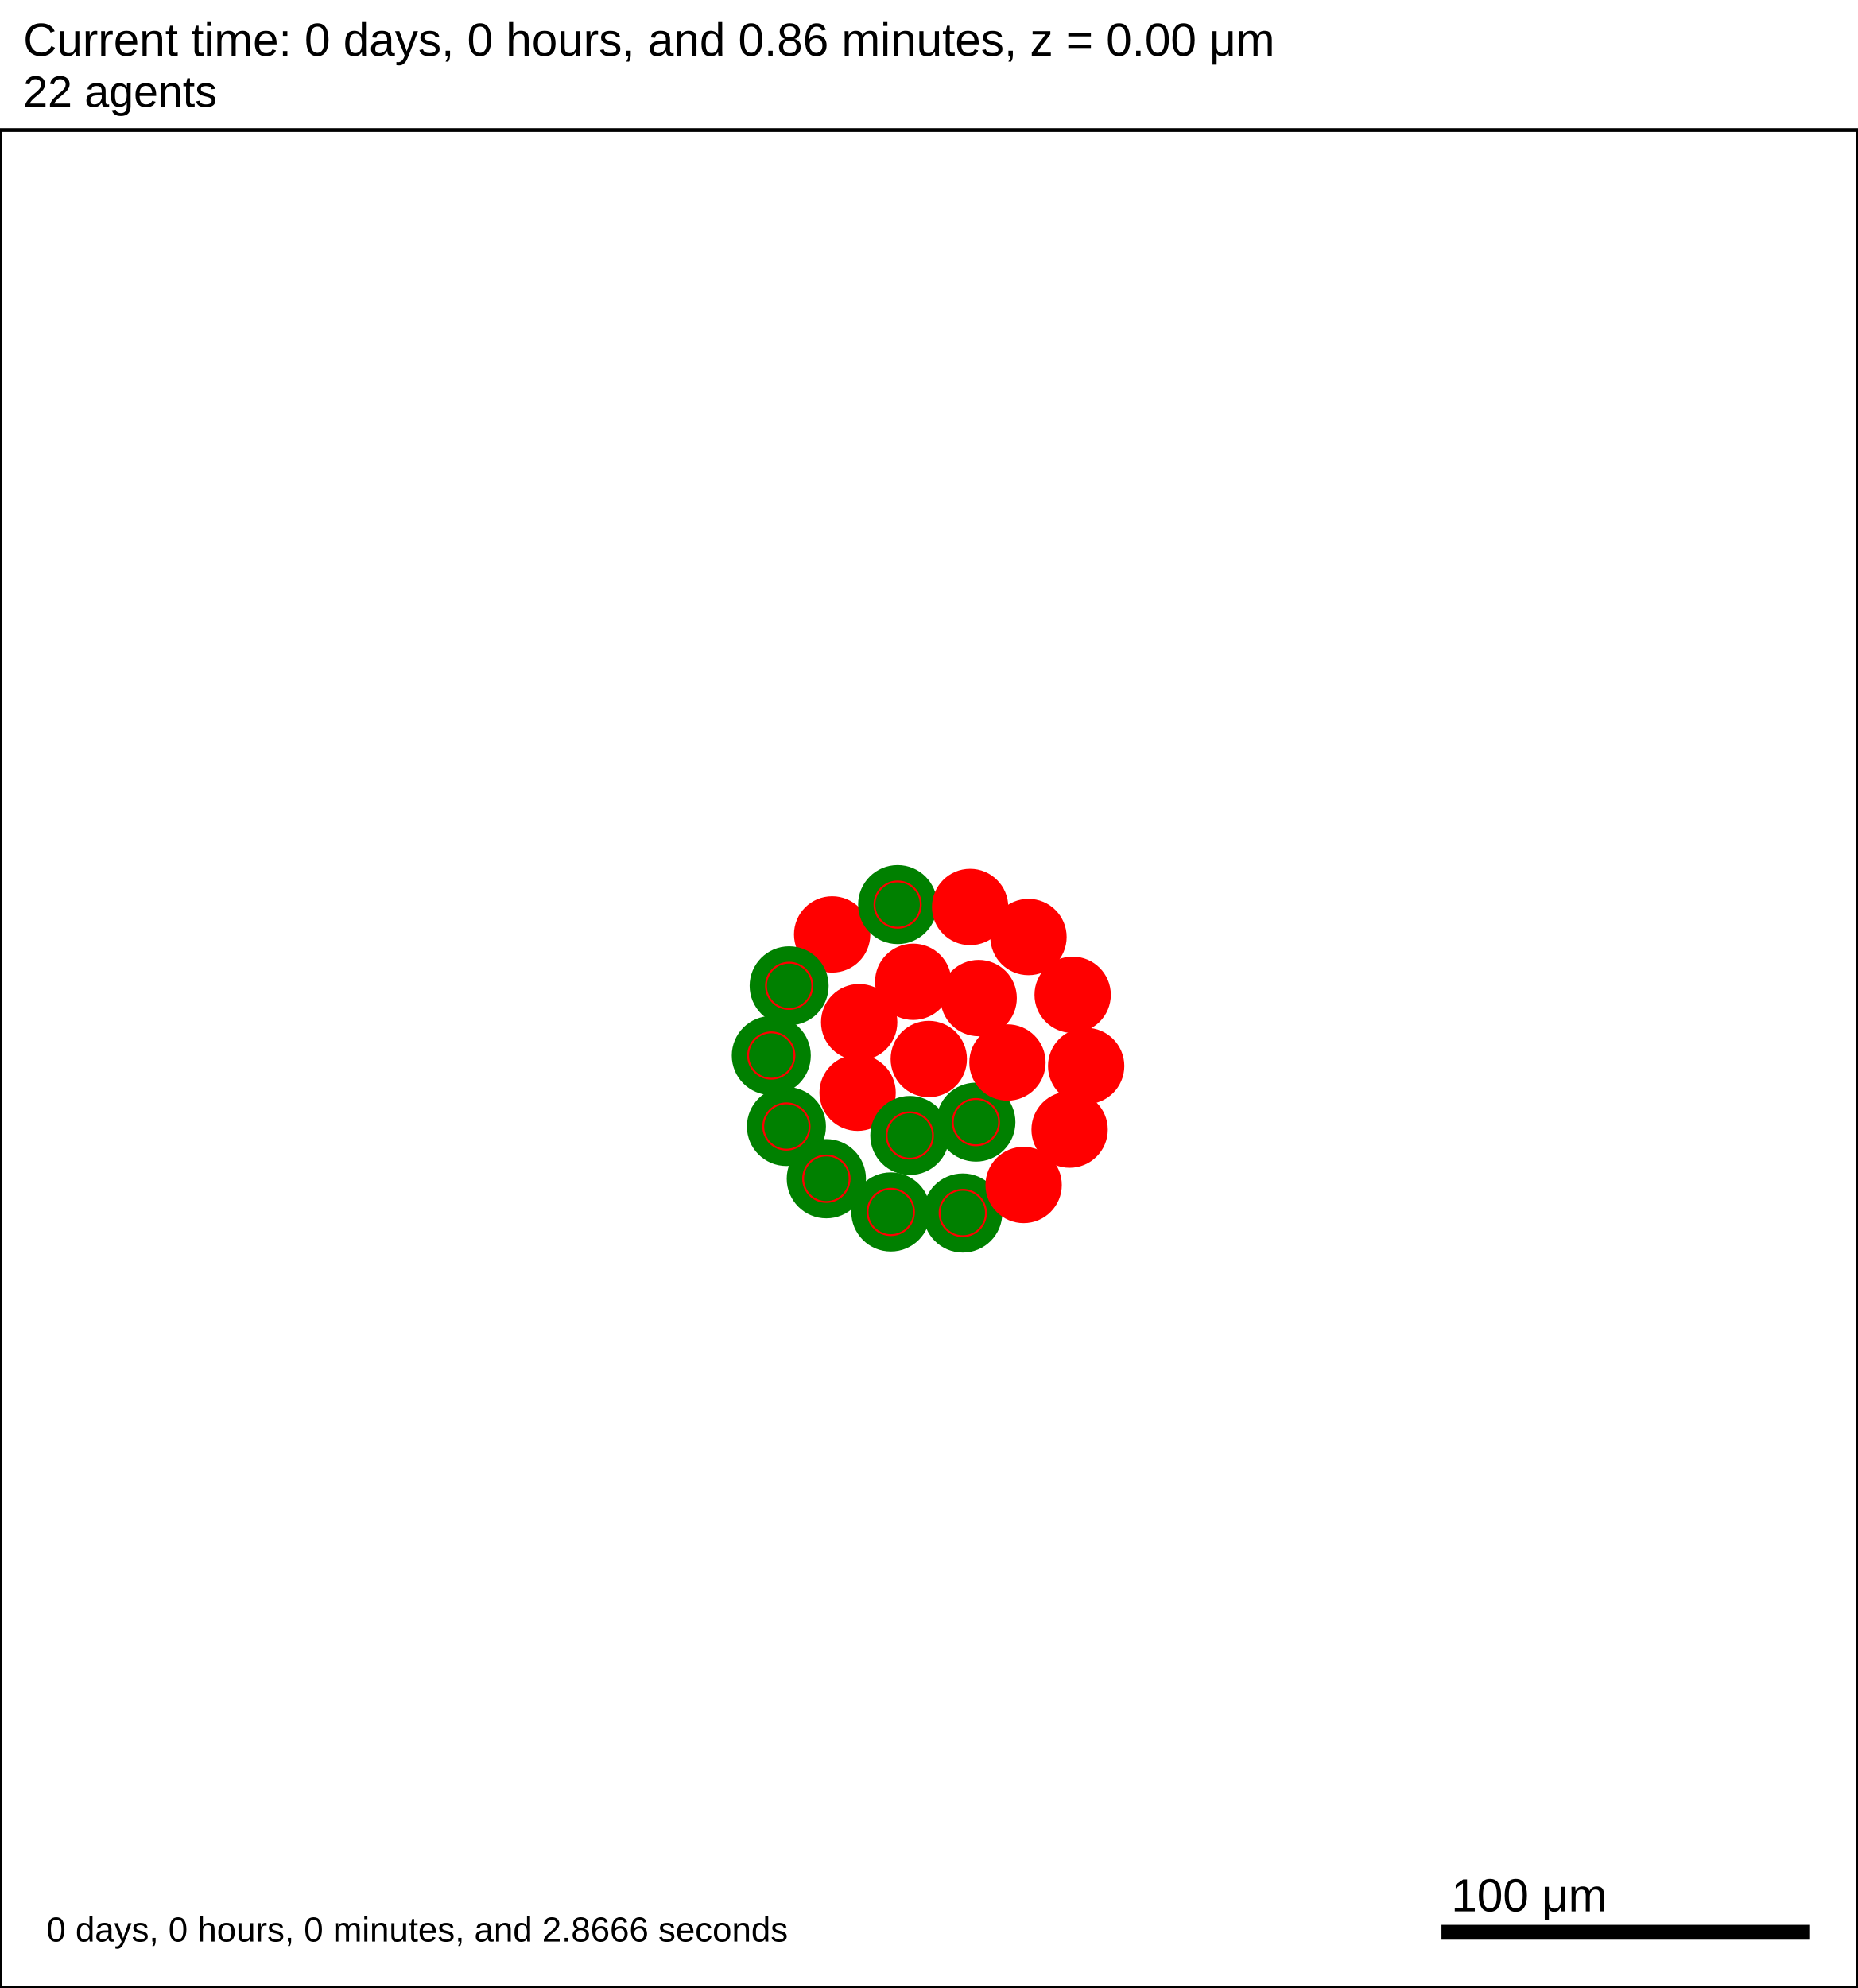
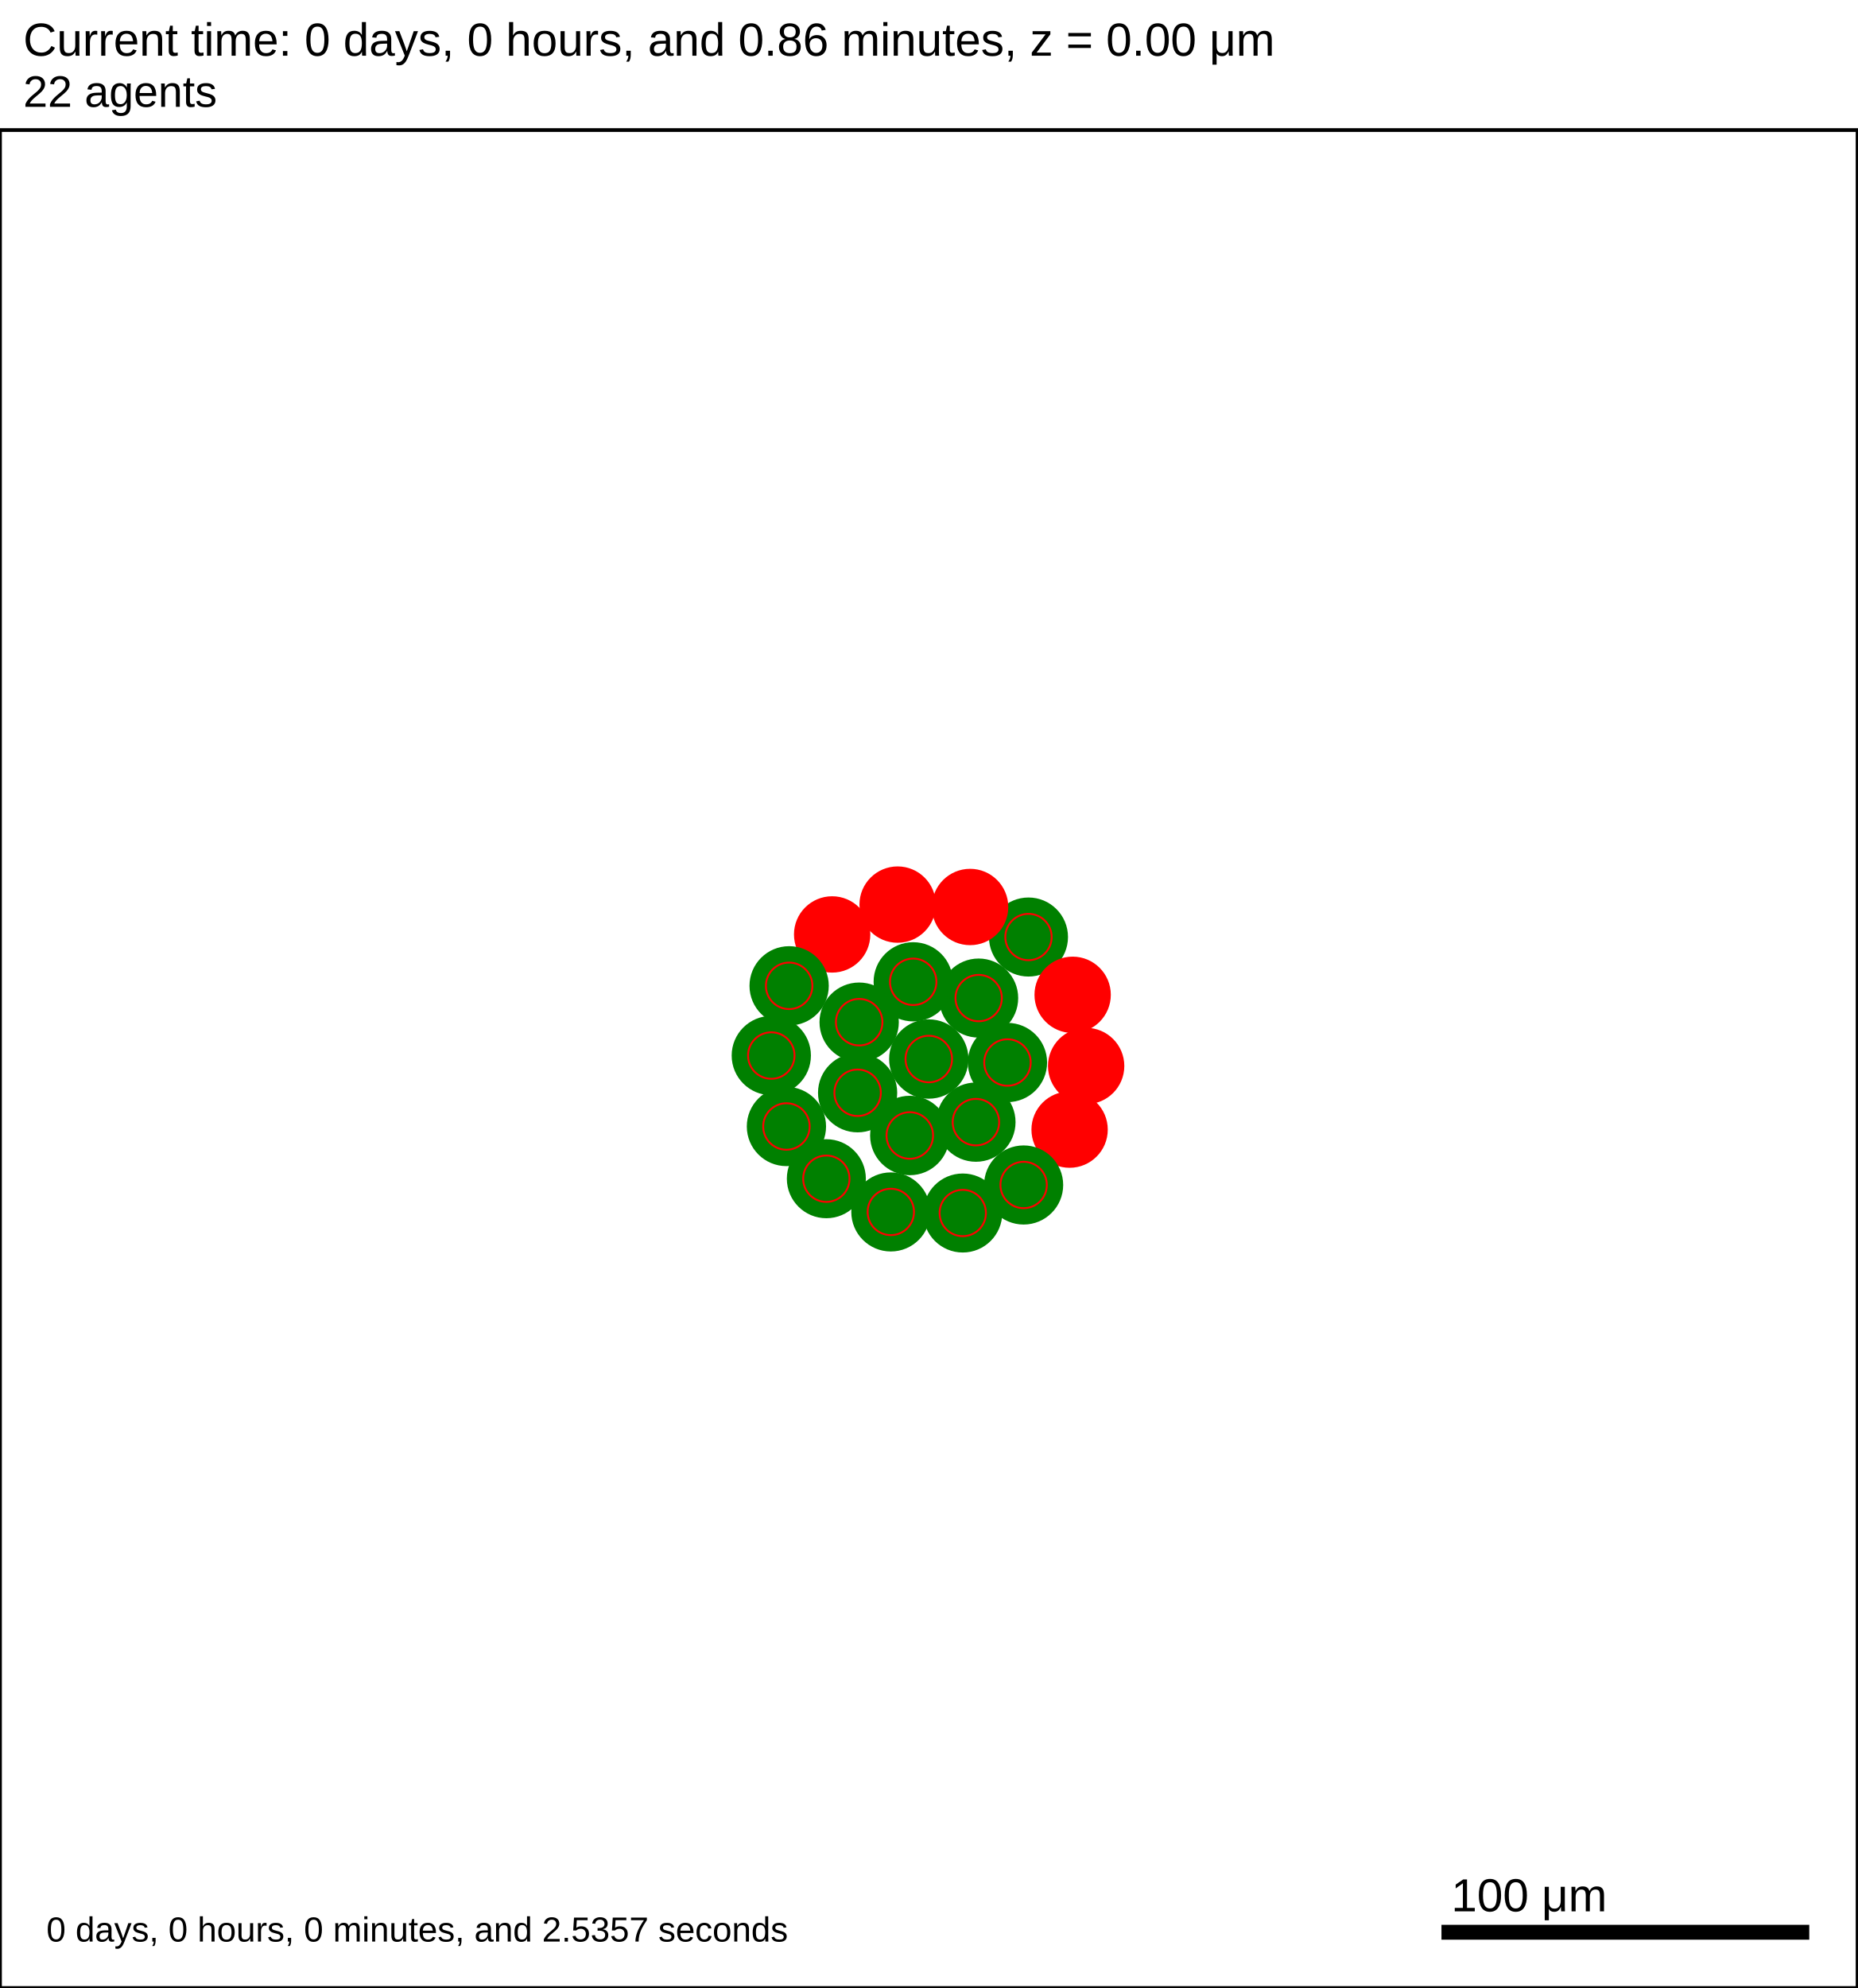
<svg xmlns="http://www.w3.org/2000/svg" version="1.1" width="500" height="535" id="svg2">
  <rect x="0" y="0" width="500" height="535" stroke-width="1" stroke="white" fill="white" />
  <text x="6.25" y="15" font-family="Arial" font-size="12.5" fill="black">
   Current time: 0 days, 0 hours, and 0.86 minutes, z = 0.00 μm
  </text>
  <text x="6.25" y="28.75" font-family="Arial" font-size="11.875" fill="black">
   22 agents
  </text>
  <g id="tissue" transform="translate(0,535) scale(1,-1)">
    <g id="ECM">
  </g>
    <g id="cells">
      <g id="cell0">
-         <circle cx="250" cy="250" r="10.023" stroke-width="0.5" stroke="red" fill="red" />
-         <circle cx="250" cy="250" r="6.018" stroke-width="0.5" stroke="red" fill="red" />
+         <circle cx="250" cy="250" r="10.428" stroke-width="0.5" stroke="green" fill="green" />
+         <circle cx="250" cy="250" r="6.262" stroke-width="0.5" stroke="red" fill="green" />
      </g>
      <g id="cell1">
-         <circle cx="230.842" cy="240.923" r="10.023" stroke-width="0.5" stroke="red" fill="red" />
-         <circle cx="230.842" cy="240.923" r="6.018" stroke-width="0.5" stroke="red" fill="red" />
+         <circle cx="230.842" cy="240.923" r="10.408" stroke-width="0.5" stroke="green" fill="green" />
+         <circle cx="230.842" cy="240.923" r="6.25" stroke-width="0.5" stroke="red" fill="green" />
      </g>
      <g id="cell2">
-         <circle cx="263.426" cy="266.406" r="10.023" stroke-width="0.5" stroke="red" fill="red" />
-         <circle cx="263.426" cy="266.406" r="6.018" stroke-width="0.5" stroke="red" fill="red" />
+         <circle cx="263.426" cy="266.406" r="10.391" stroke-width="0.5" stroke="green" fill="green" />
+         <circle cx="263.426" cy="266.406" r="6.239" stroke-width="0.5" stroke="red" fill="green" />
      </g>
      <g id="cell3">
-         <circle cx="244.892" cy="229.425" r="10.387" stroke-width="0.5" stroke="green" fill="green" />
-         <circle cx="244.892" cy="229.425" r="6.237" stroke-width="0.5" stroke="red" fill="green" />
+         <circle cx="244.892" cy="229.425" r="10.437" stroke-width="0.5" stroke="green" fill="green" />
+         <circle cx="244.892" cy="229.425" r="6.267" stroke-width="0.5" stroke="red" fill="green" />
      </g>
      <g id="cell4">
-         <circle cx="245.806" cy="270.781" r="10.023" stroke-width="0.5" stroke="red" fill="red" />
-         <circle cx="245.806" cy="270.781" r="6.018" stroke-width="0.5" stroke="red" fill="red" />
+         <circle cx="245.806" cy="270.781" r="10.408" stroke-width="0.5" stroke="green" fill="green" />
+         <circle cx="245.806" cy="270.781" r="6.25" stroke-width="0.5" stroke="red" fill="green" />
      </g>
      <g id="cell5">
-         <circle cx="262.688" cy="233.016" r="10.381" stroke-width="0.5" stroke="green" fill="green" />
-         <circle cx="262.688" cy="233.016" r="6.234" stroke-width="0.5" stroke="red" fill="green" />
+         <circle cx="262.688" cy="233.016" r="10.416" stroke-width="0.5" stroke="green" fill="green" />
+         <circle cx="262.688" cy="233.016" r="6.255" stroke-width="0.5" stroke="red" fill="green" />
      </g>
      <g id="cell6">
-         <circle cx="231.262" cy="259.916" r="10.023" stroke-width="0.5" stroke="red" fill="red" />
-         <circle cx="231.262" cy="259.916" r="6.018" stroke-width="0.5" stroke="red" fill="red" />
+         <circle cx="231.262" cy="259.916" r="10.424" stroke-width="0.5" stroke="green" fill="green" />
+         <circle cx="231.262" cy="259.916" r="6.259" stroke-width="0.5" stroke="red" fill="green" />
      </g>
      <g id="cell7">
-         <circle cx="271.179" cy="249.063" r="10.023" stroke-width="0.5" stroke="red" fill="red" />
-         <circle cx="271.179" cy="249.063" r="6.018" stroke-width="0.5" stroke="red" fill="red" />
+         <circle cx="271.179" cy="249.063" r="10.416" stroke-width="0.5" stroke="green" fill="green" />
+         <circle cx="271.179" cy="249.063" r="6.255" stroke-width="0.5" stroke="red" fill="green" />
      </g>
      <g id="cell8">
-         <circle cx="259.149" cy="208.562" r="10.394" stroke-width="0.5" stroke="green" fill="green" />
-         <circle cx="259.149" cy="208.562" r="6.241" stroke-width="0.5" stroke="red" fill="green" />
+         <circle cx="259.148" cy="208.561" r="10.381" stroke-width="0.5" stroke="green" fill="green" />
+         <circle cx="259.148" cy="208.561" r="6.234" stroke-width="0.5" stroke="red" fill="green" />
      </g>
      <g id="cell9">
-         <circle cx="211.683" cy="231.845" r="10.387" stroke-width="0.5" stroke="green" fill="green" />
-         <circle cx="211.683" cy="231.845" r="6.237" stroke-width="0.5" stroke="red" fill="green" />
+         <circle cx="211.683" cy="231.845" r="10.416" stroke-width="0.5" stroke="green" fill="green" />
+         <circle cx="211.683" cy="231.845" r="6.255" stroke-width="0.5" stroke="red" fill="green" />
      </g>
      <g id="cell10">
-         <circle cx="223.99" cy="283.531" r="10.023" stroke-width="0.5" stroke="red" fill="red" />
-         <circle cx="223.99" cy="283.531" r="6.018" stroke-width="0.5" stroke="red" fill="red" />
+         <circle cx="223.989" cy="283.53" r="10.023" stroke-width="0.5" stroke="red" fill="red" />
+         <circle cx="223.989" cy="283.53" r="6.018" stroke-width="0.5" stroke="red" fill="red" />
      </g>
      <g id="cell11">
-         <circle cx="276.837" cy="282.833" r="10.023" stroke-width="0.5" stroke="red" fill="red" />
-         <circle cx="276.837" cy="282.833" r="6.018" stroke-width="0.5" stroke="red" fill="red" />
+         <circle cx="276.837" cy="282.833" r="10.387" stroke-width="0.5" stroke="green" fill="green" />
+         <circle cx="276.837" cy="282.833" r="6.237" stroke-width="0.5" stroke="red" fill="green" />
      </g>
      <g id="cell12">
        <circle cx="287.906" cy="231.002" r="10.023" stroke-width="0.5" stroke="red" fill="red" />
        <circle cx="287.906" cy="231.002" r="6.018" stroke-width="0.5" stroke="red" fill="red" />
      </g>
      <g id="cell13">
-         <circle cx="239.783" cy="208.849" r="10.397" stroke-width="0.5" stroke="green" fill="green" />
-         <circle cx="239.783" cy="208.849" r="6.243" stroke-width="0.5" stroke="red" fill="green" />
+         <circle cx="239.783" cy="208.849" r="10.391" stroke-width="0.5" stroke="green" fill="green" />
+         <circle cx="239.783" cy="208.849" r="6.239" stroke-width="0.5" stroke="red" fill="green" />
      </g>
      <g id="cell14">
-         <circle cx="207.61" cy="250.938" r="10.387" stroke-width="0.5" stroke="green" fill="green" />
-         <circle cx="207.61" cy="250.938" r="6.237" stroke-width="0.5" stroke="red" fill="green" />
+         <circle cx="207.61" cy="250.938" r="10.416" stroke-width="0.5" stroke="green" fill="green" />
+         <circle cx="207.61" cy="250.938" r="6.255" stroke-width="0.5" stroke="red" fill="green" />
      </g>
      <g id="cell15">
-         <circle cx="241.613" cy="291.562" r="10.384" stroke-width="0.5" stroke="green" fill="green" />
-         <circle cx="241.613" cy="291.562" r="6.235" stroke-width="0.5" stroke="red" fill="green" />
+         <circle cx="241.613" cy="291.562" r="10.023" stroke-width="0.5" stroke="red" fill="red" />
+         <circle cx="241.613" cy="291.562" r="6.018" stroke-width="0.5" stroke="red" fill="red" />
      </g>
      <g id="cell16">
        <circle cx="288.725" cy="267.282" r="10.023" stroke-width="0.5" stroke="red" fill="red" />
        <circle cx="288.725" cy="267.282" r="6.018" stroke-width="0.5" stroke="red" fill="red" />
      </g>
      <g id="cell17">
-         <circle cx="275.532" cy="216.104" r="10.023" stroke-width="0.5" stroke="red" fill="red" />
-         <circle cx="275.532" cy="216.104" r="6.018" stroke-width="0.5" stroke="red" fill="red" />
+         <circle cx="275.531" cy="216.104" r="10.397" stroke-width="0.5" stroke="green" fill="green" />
+         <circle cx="275.531" cy="216.104" r="6.243" stroke-width="0.5" stroke="red" fill="green" />
      </g>
      <g id="cell18">
-         <circle cx="222.428" cy="217.789" r="10.416" stroke-width="0.5" stroke="green" fill="green" />
-         <circle cx="222.428" cy="217.789" r="6.255" stroke-width="0.5" stroke="red" fill="green" />
+         <circle cx="222.428" cy="217.789" r="10.384" stroke-width="0.5" stroke="green" fill="green" />
+         <circle cx="222.428" cy="217.789" r="6.235" stroke-width="0.5" stroke="red" fill="green" />
      </g>
      <g id="cell19">
-         <circle cx="212.414" cy="269.7" r="10.381" stroke-width="0.5" stroke="green" fill="green" />
-         <circle cx="212.414" cy="269.7" r="6.234" stroke-width="0.5" stroke="red" fill="green" />
+         <circle cx="212.413" cy="269.699" r="10.42" stroke-width="0.5" stroke="green" fill="green" />
+         <circle cx="212.413" cy="269.699" r="6.257" stroke-width="0.5" stroke="red" fill="green" />
      </g>
      <g id="cell20">
        <circle cx="261.124" cy="290.915" r="10.023" stroke-width="0.5" stroke="red" fill="red" />
        <circle cx="261.124" cy="290.915" r="6.018" stroke-width="0.5" stroke="red" fill="red" />
      </g>
      <g id="cell21">
        <circle cx="292.359" cy="248.125" r="10.023" stroke-width="0.5" stroke="red" fill="red" />
        <circle cx="292.359" cy="248.125" r="6.018" stroke-width="0.5" stroke="red" fill="red" />
      </g>
    </g>
  </g>
  <rect x="387.5" y="517.5" width="100" height="5" stroke-width="1" stroke="rgb(255,255,255)" fill="rgb(0,0,0)" />
  <text x="390.625" y="514.375" font-family="Arial" font-size="12.5" fill="black">
   100 μm
  </text>
  <text x="12.5" y="522.5" font-family="Arial" font-size="9.375" fill="black">
-    0 days, 0 hours, 0 minutes, and 2.8666 seconds
+    0 days, 0 hours, 0 minutes, and 2.5357 seconds
  </text>
  <rect x="0" y="35" width="500" height="500" stroke-width="1" stroke="rgb(0,0,0)" fill="none" />
</svg>
